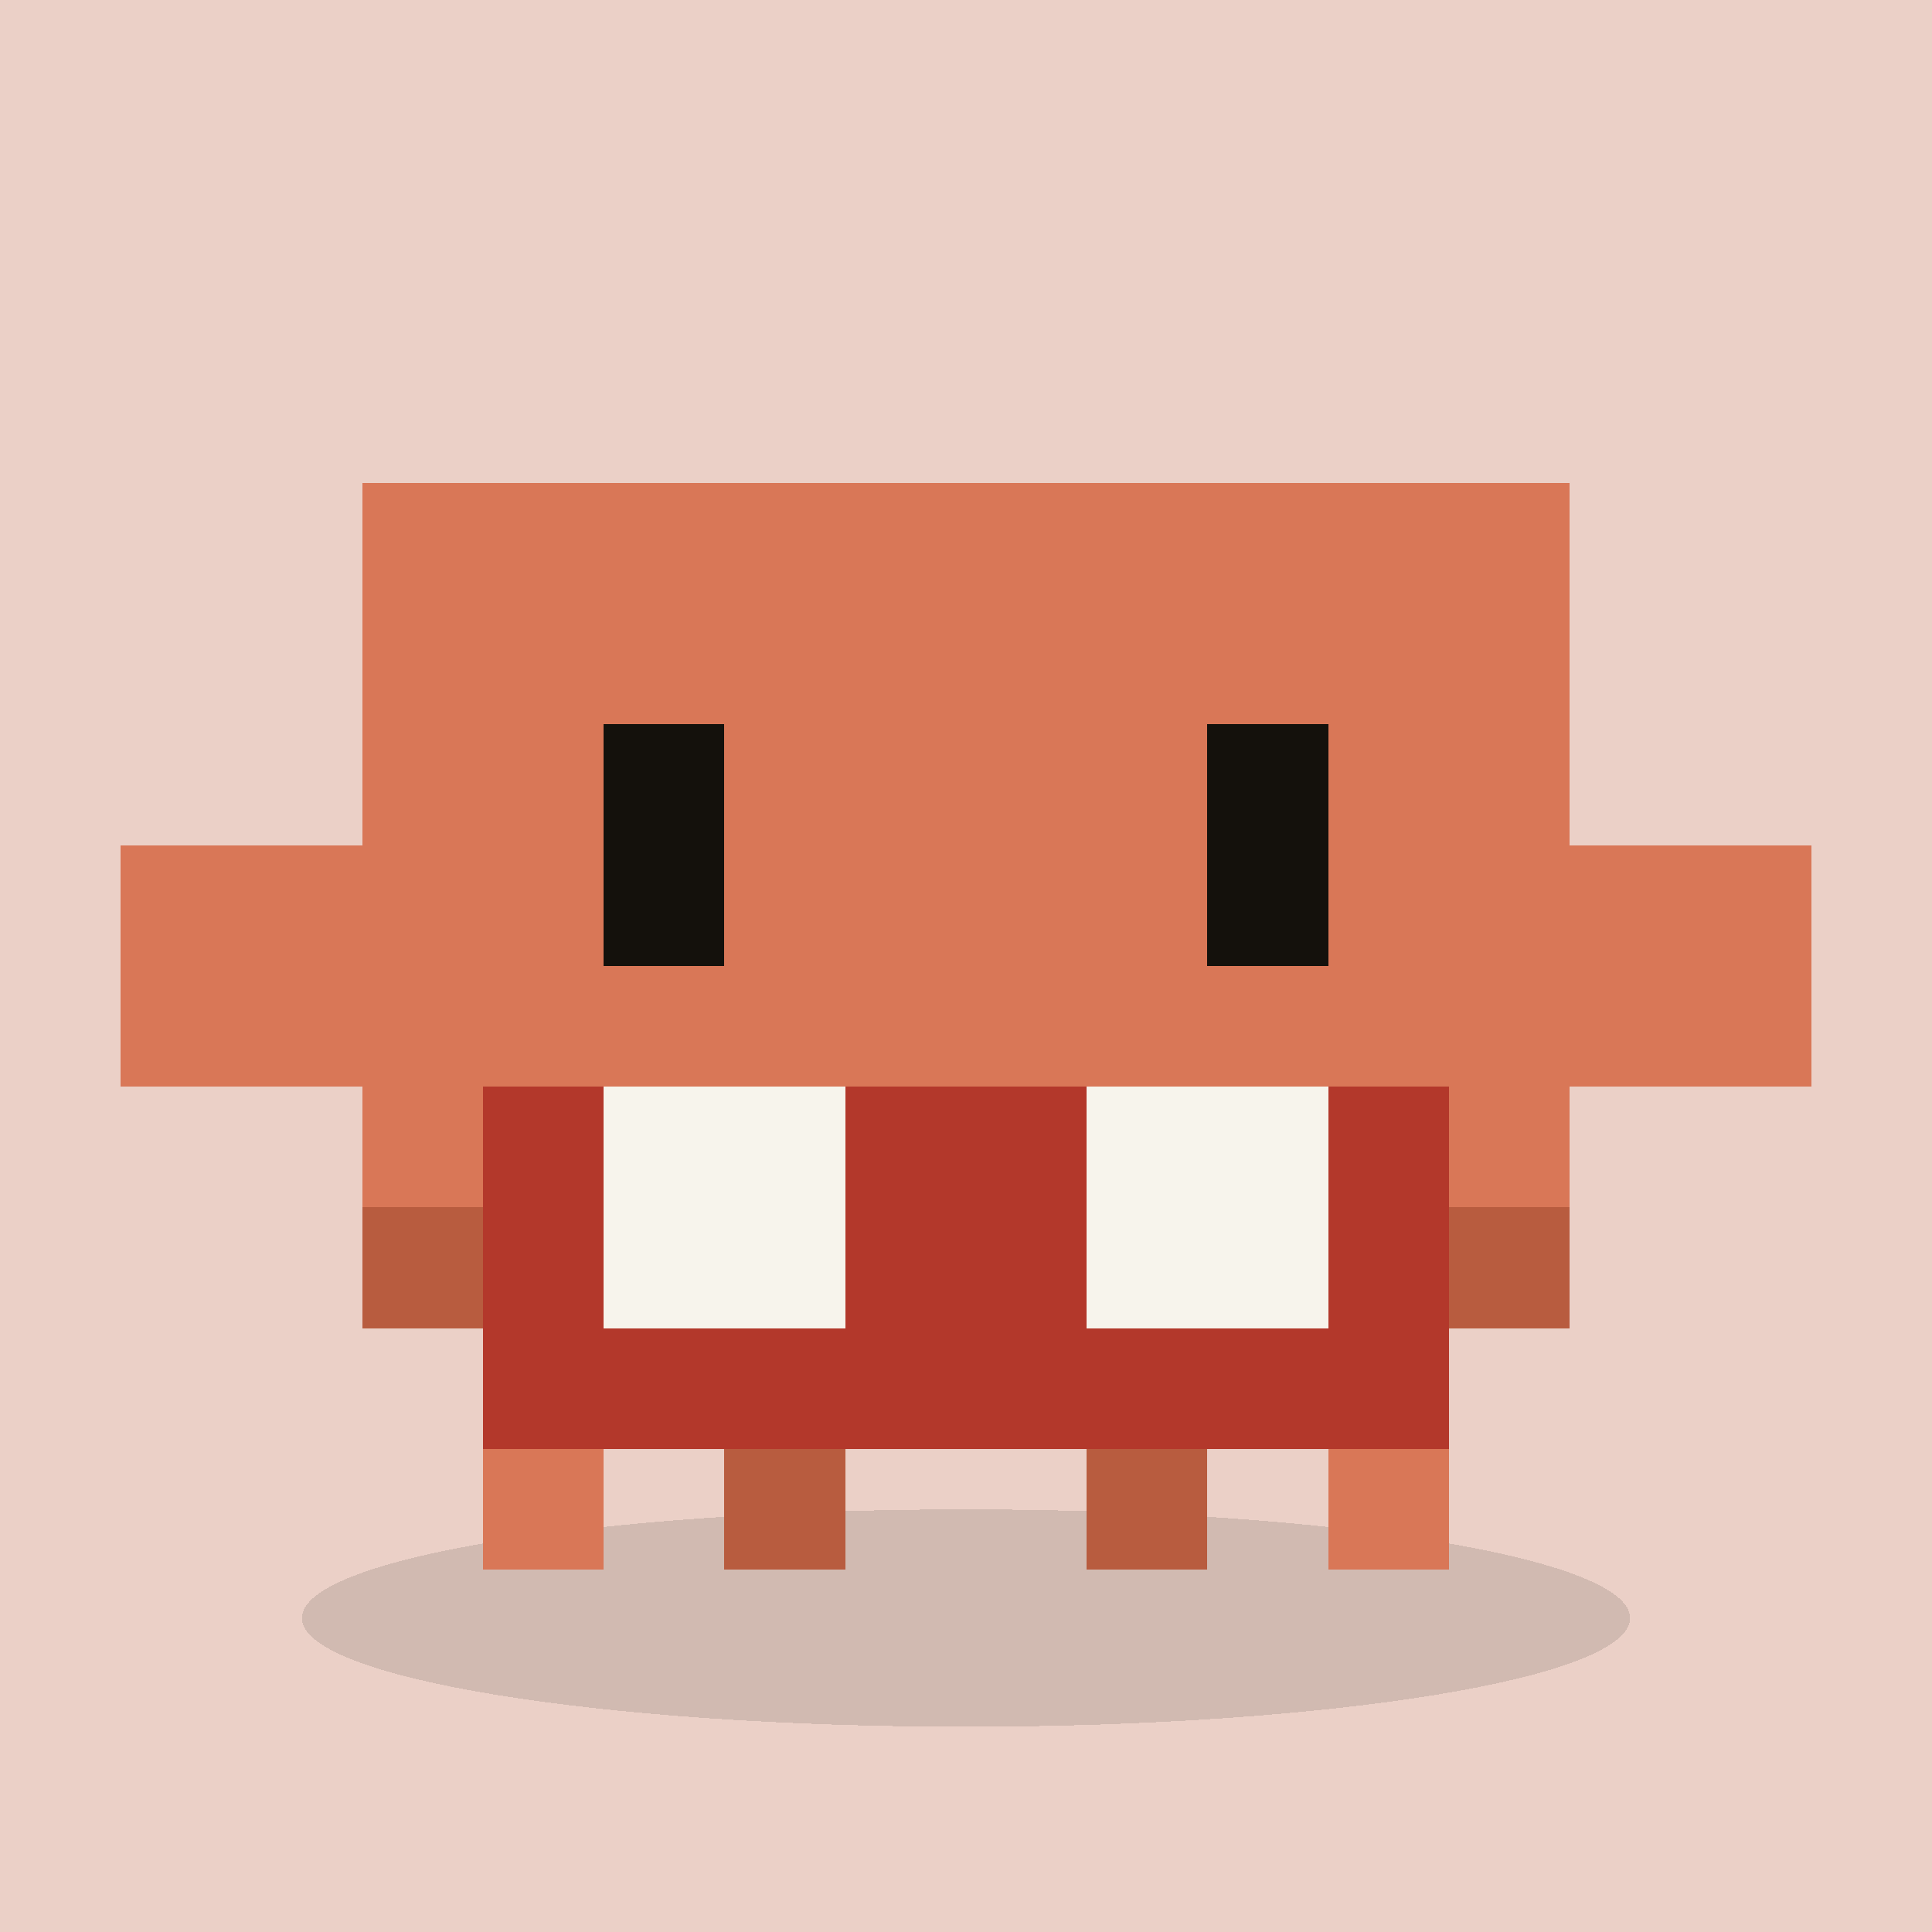
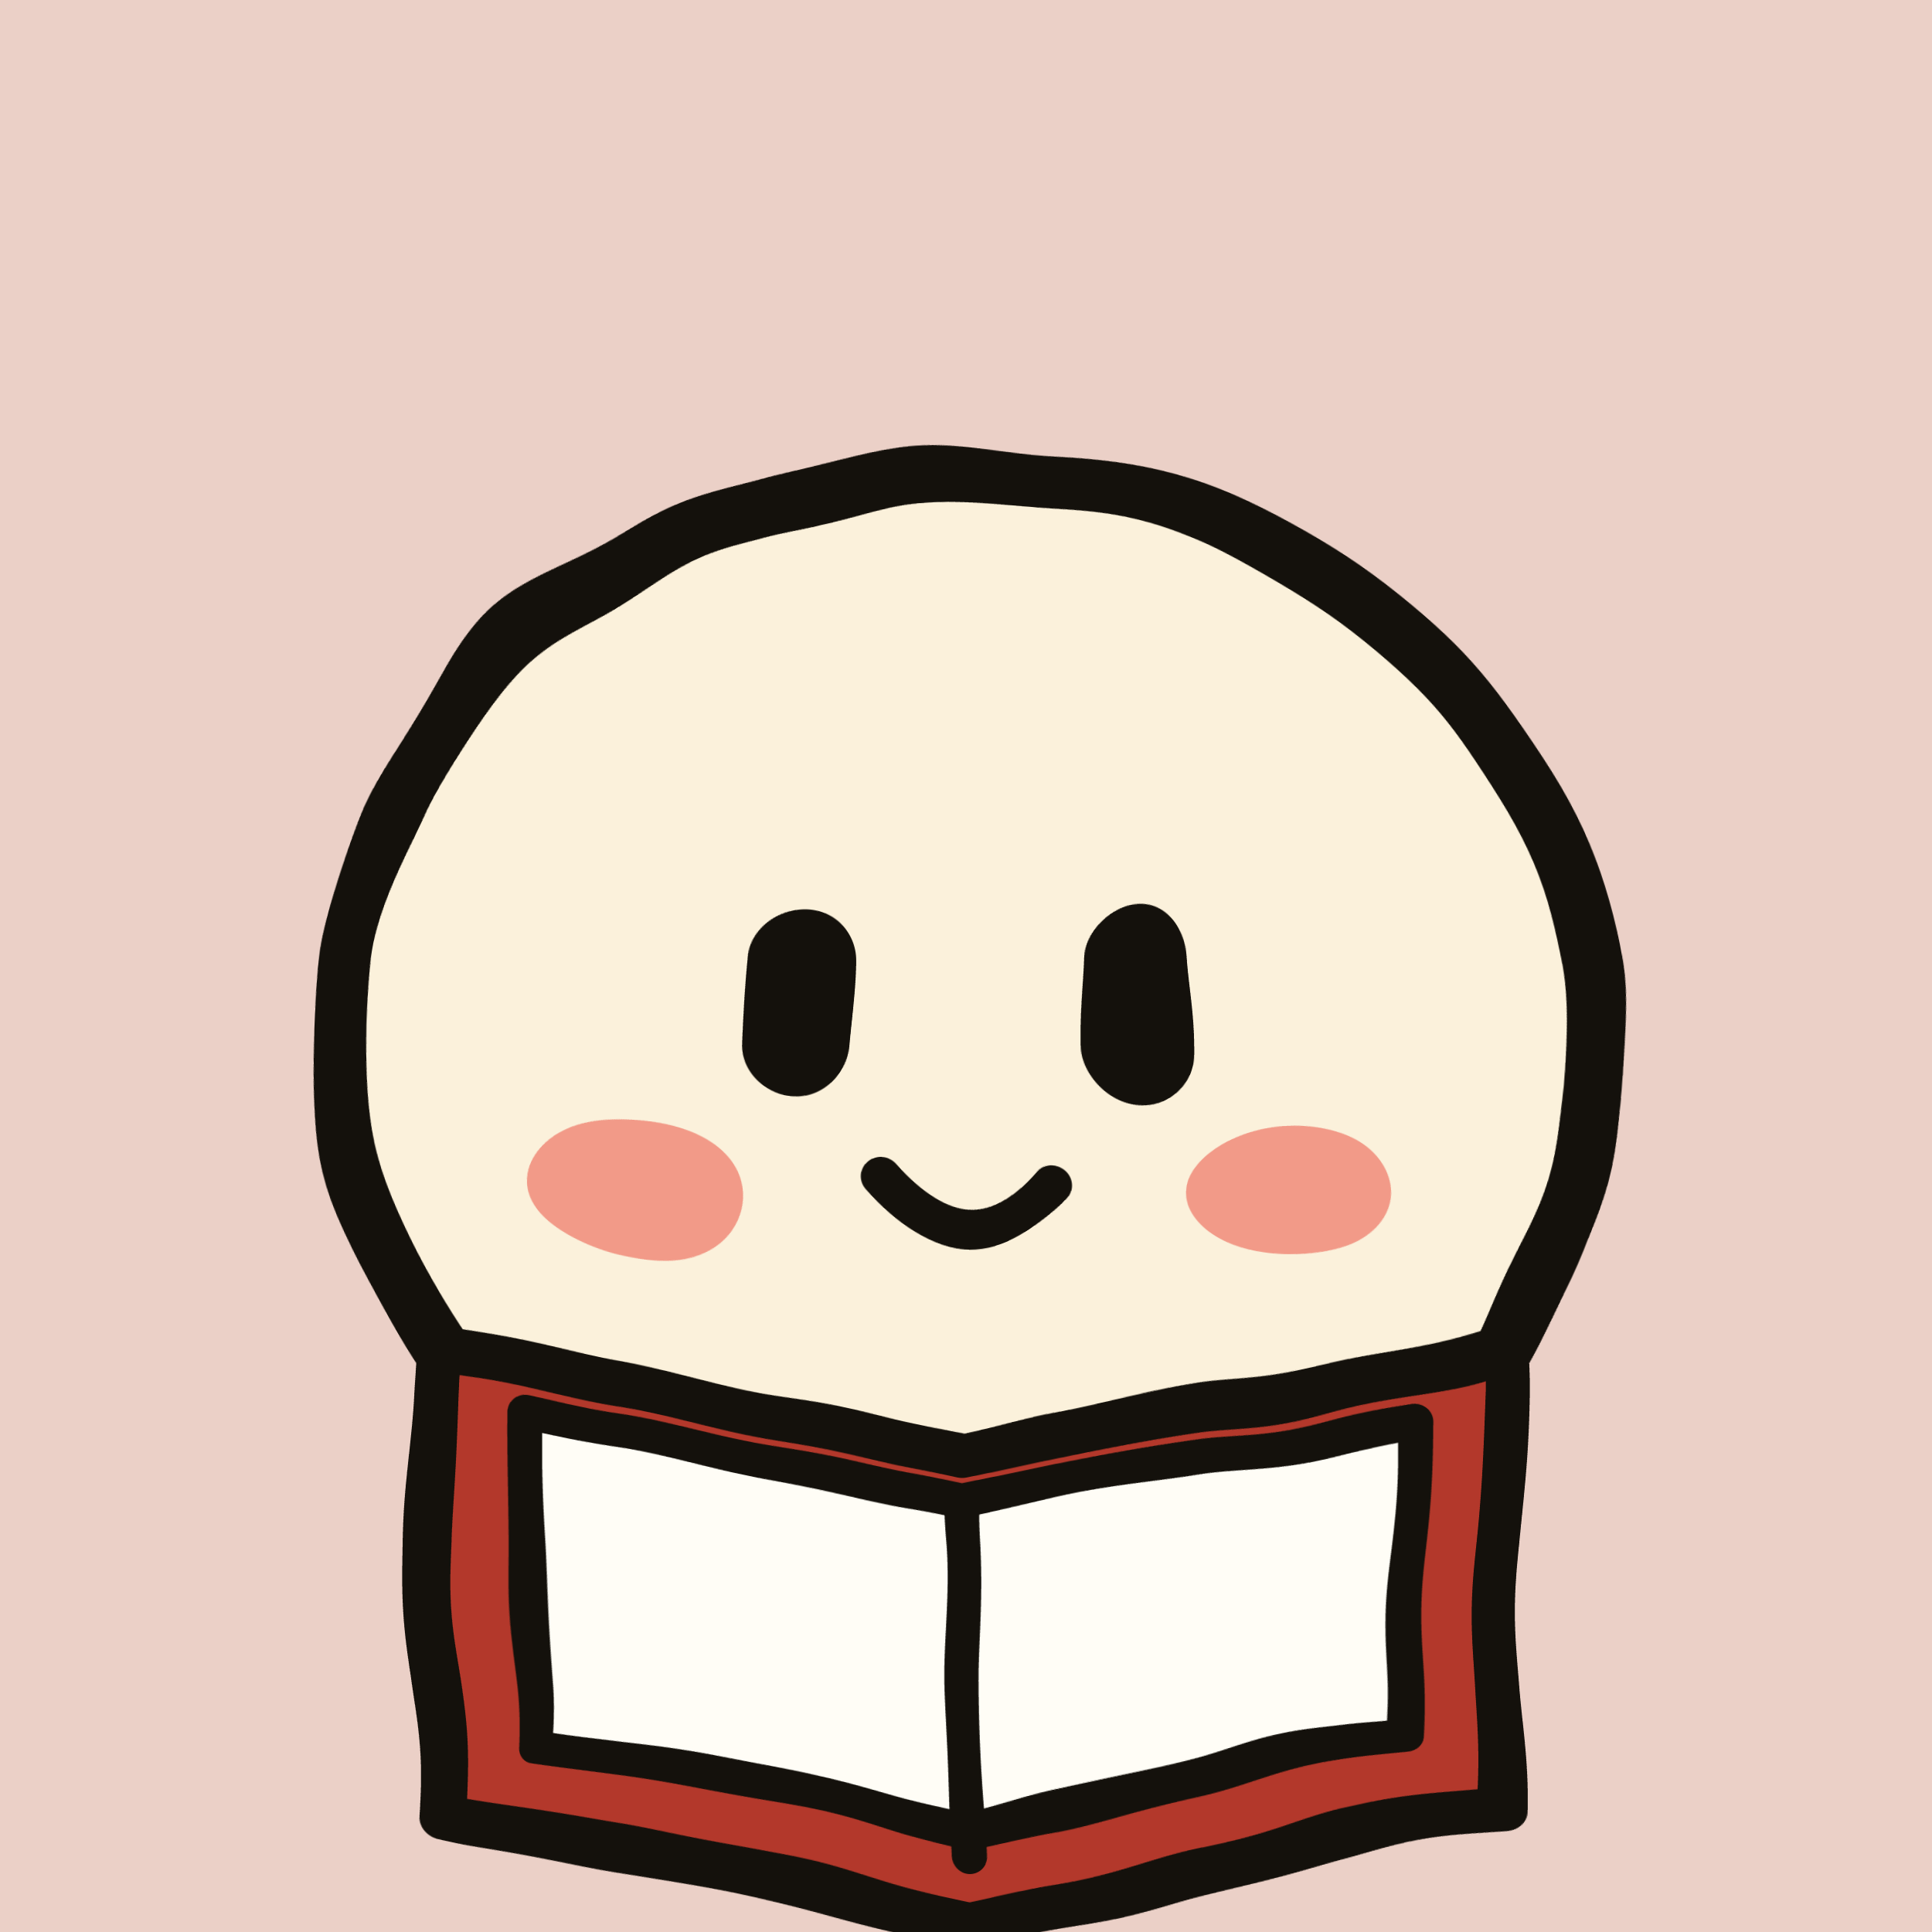
- <svg xmlns="http://www.w3.org/2000/svg" viewBox="0 0 16 16" width="128" height="128" shape-rendering="crispEdges" role="img" aria-label="Reader">
-   <rect x="0" y="0" width="16" height="16" fill="#EBD0C7" />
-   <ellipse cx="8" cy="13.4" rx="5.5" ry="0.9" fill="#14110C" opacity="0.12" />
-   <rect x="3" y="4" width="10" height="7" fill="#D97757" />
-   <rect x="3" y="10" width="10" height="1" fill="#B85C3F" />
-   <rect x="1" y="7" width="2" height="2" fill="#D97757" />
-   <rect x="13" y="7" width="2" height="2" fill="#D97757" />
-   <rect x="4" y="11" width="1" height="2" fill="#D97757" />
-   <rect x="6" y="11" width="1" height="2" fill="#B85C3F" />
-   <rect x="9" y="11" width="1" height="2" fill="#B85C3F" />
-   <rect x="11" y="11" width="1" height="2" fill="#D97757" />
-   <rect x="5" y="6" width="1" height="2" fill="#14110C" />
-   <rect x="10" y="6" width="1" height="2" fill="#14110C" />
-   <rect x="4" y="9" width="8" height="3" fill="#B3382B" />
-   <rect x="5" y="9" width="6" height="2" fill="#F7F4EC" />
-   <rect x="7" y="9" width="2" height="3" fill="#B3382B" />
+ <svg xmlns="http://www.w3.org/2000/svg" viewBox="0 0 160 160" width="128" height="128" role="img" aria-label="Reader">
+   <defs>
+     <filter id="wob" x="-10%" y="-10%" width="120%" height="120%">
+       <feTurbulence type="fractalNoise" baseFrequency=".04" numOctaves="2" seed="5" result="n" />
+       <feDisplacementMap in="SourceGraphic" in2="n" scale="3.5" />
+     </filter>
+   </defs>
+   <rect width="160" height="160" fill="#EBD0C7" />
+   <g transform="translate(80 92) scale(.96) translate(-80 -88)">
+     <g filter="url(#wob)">
+       <ellipse cx="80" cy="82" rx="54" ry="49" fill="#FBF1DB" stroke="#14110C" stroke-width="5" stroke-linejoin="round" stroke-linecap="round" />
+       <rect x="61" y="70" width="9" height="17" rx="4.5" fill="#14110C" />
+       <rect x="90" y="70" width="9" height="17" rx="4.5" fill="#14110C" />
+       <ellipse cx="52" cy="95" rx="9" ry="5.5" fill="#F29A88" />
+       <ellipse cx="108" cy="95" rx="9" ry="5.5" fill="#F29A88" />
+       <path d="M73 94 Q80 102 87 94" fill="none" stroke="#14110C" stroke-width="3.4" stroke-linejoin="round" stroke-linecap="round" />
+       <path d="M34 108 L80 118 L126 108 V148 L80 158 L34 148Z" fill="#B3382B" stroke="#14110C" stroke-width="4" stroke-linejoin="round" stroke-linecap="round" />
+       <path d="M42 114 L80 122 V150 L42 142Z M118 114 L80 122 V150 L118 142Z" fill="#FFFDF6" stroke="#14110C" stroke-width="3" stroke-linejoin="round" stroke-linecap="round" />
+       <path d="M80 122 V152" fill="none" stroke="#14110C" stroke-width="3" stroke-linejoin="round" stroke-linecap="round" />
+     </g>
+   </g>
</svg>
